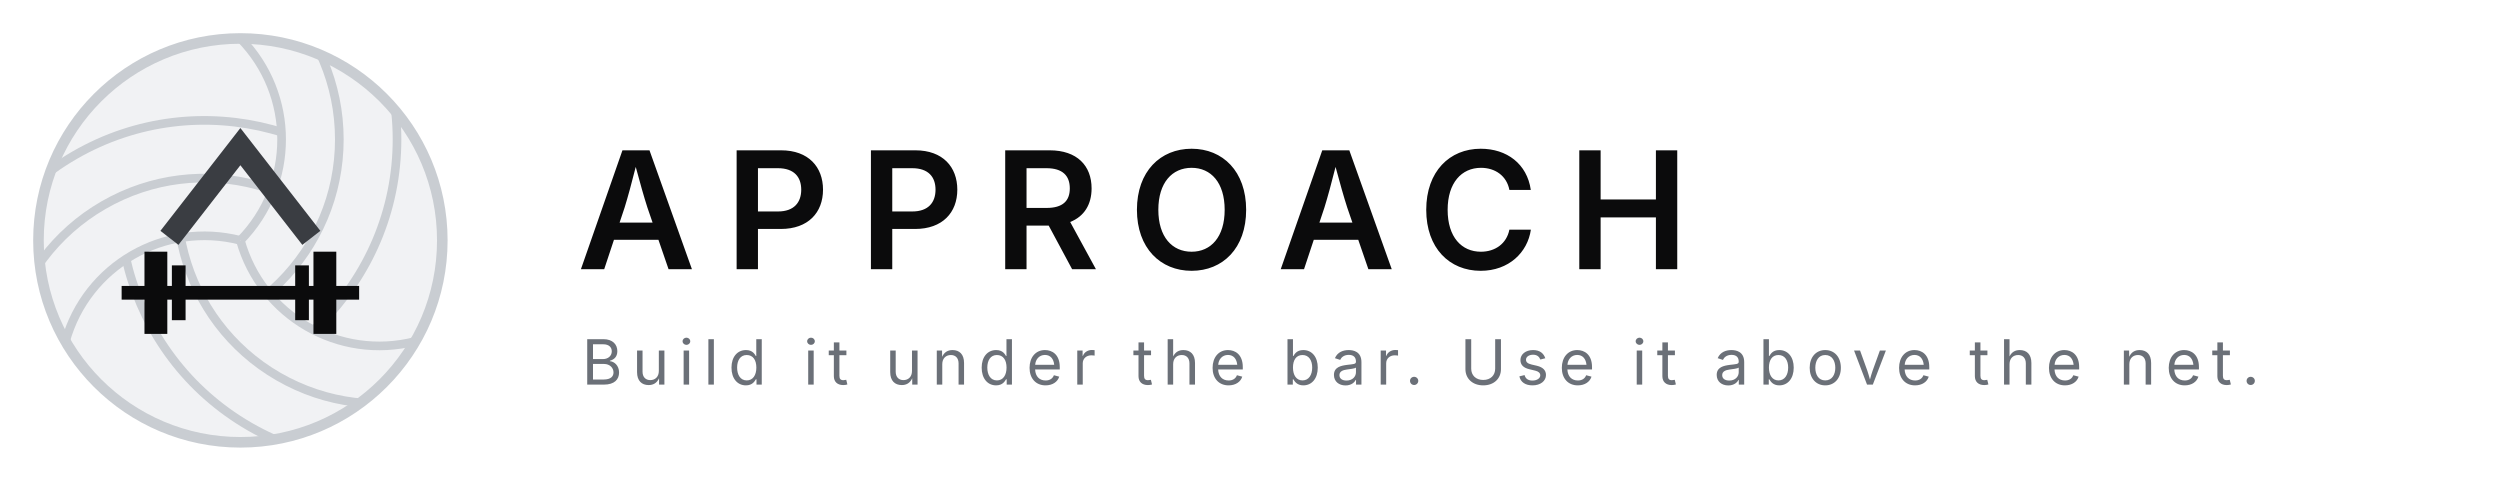
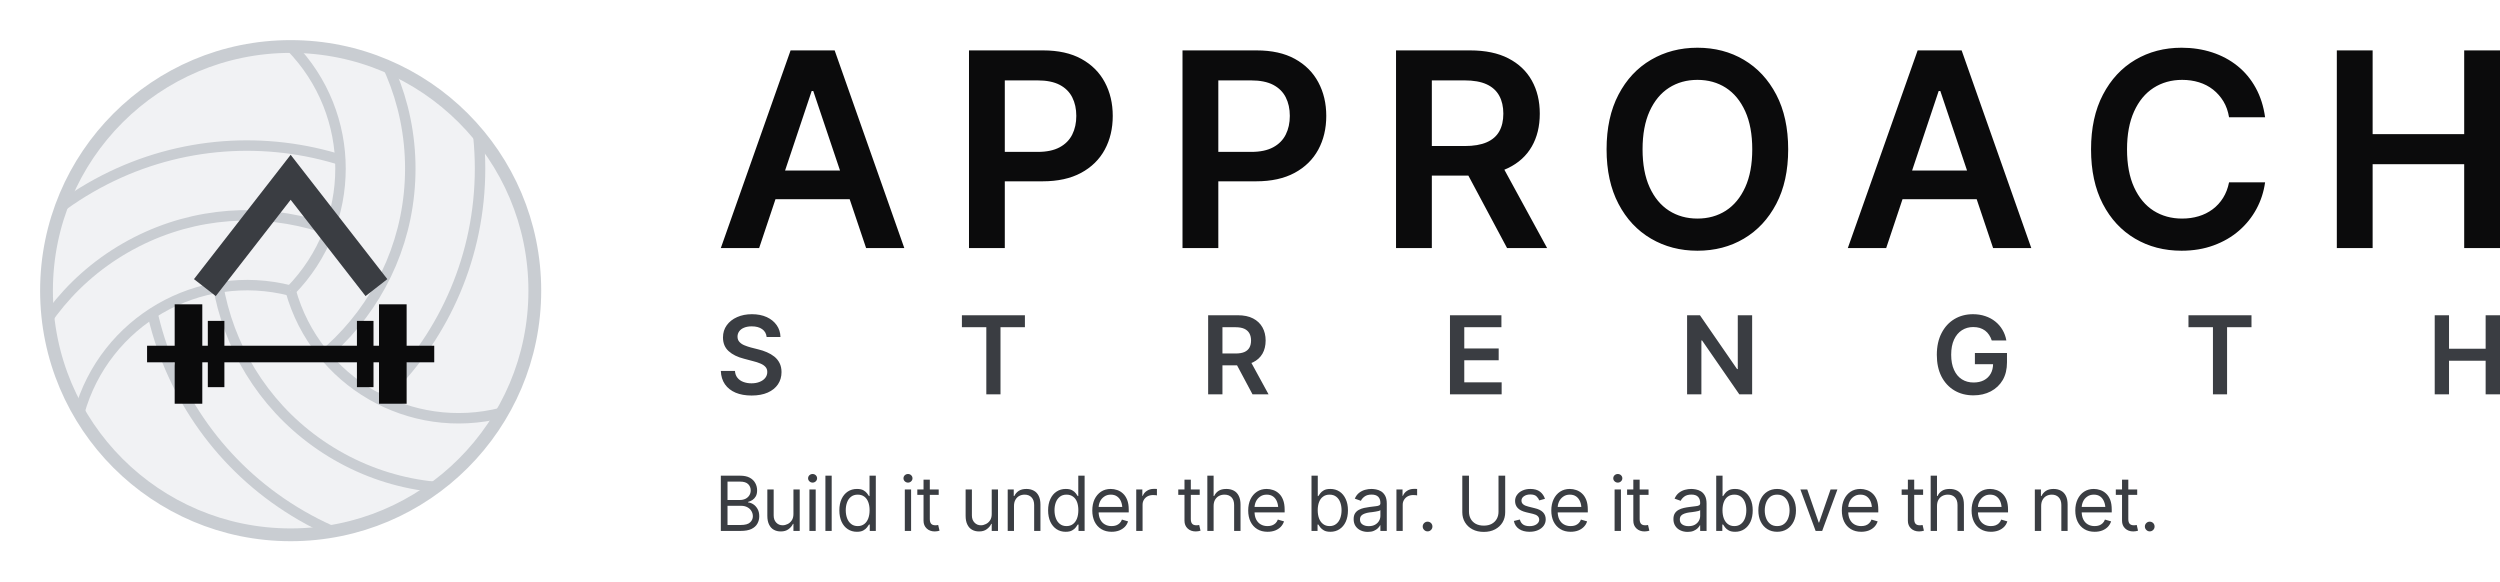
- <svg xmlns="http://www.w3.org/2000/svg" viewBox="0 0 520 100">
-   <g>
+ <svg xmlns="http://www.w3.org/2000/svg" viewBox="0 0 430.06 100" width="430.06" height="100" role="img" aria-label="Approach Strength. Build it under the bar. Use it above the net.">
+   <g transform="translate(0 0) scale(1)">
    <defs>
-       <clipPath id="segL">
+       <clipPath id="seglight">
        <path d="M50 50A30 30 0 0 0 50 8A42 42 0 0 1 86.37 71A30 30 0 0 1 50 50Z" />
      </clipPath>
    </defs>
    <circle cx="50" cy="50" r="42" fill="#F1F2F4" />
    <g fill="none" stroke="#C9CDD2" stroke-width="1.8">
      <g>
-         <g clip-path="url(#segL)">
+         <g clip-path="url(#seglight)">
          <circle cx="28.58" cy="29" r="42" />
          <circle cx="28.58" cy="29" r="54" />
        </g>
        <path d="M50 50A30 30 0 0 0 50 8" />
      </g>
      <g transform="rotate(120 50 50)">
-         <g clip-path="url(#segL)">
+         <g clip-path="url(#seglight)">
          <circle cx="28.58" cy="29" r="42" />
          <circle cx="28.58" cy="29" r="54" />
        </g>
        <path d="M50 50A30 30 0 0 0 50 8" />
      </g>
      <g transform="rotate(240 50 50)">
-         <g clip-path="url(#segL)">
+         <g clip-path="url(#seglight)">
          <circle cx="28.58" cy="29" r="42" />
          <circle cx="28.58" cy="29" r="54" />
        </g>
        <path d="M50 50A30 30 0 0 0 50 8" />
      </g>
      <circle cx="50" cy="50" r="42" stroke-width="2.2" />
    </g>
+     <g transform="translate(19.6 15.3) scale(0.95)">
+       <polyline points="18,34 32,16 46,34" fill="none" stroke="#3A3D42" stroke-width="5" stroke-linecap="square" />
+       <line x1="6" y1="48" x2="58" y2="48" stroke="#0B0B0C" stroke-width="3" />
+       <rect x="11" y="39" width="5" height="18" fill="#0B0B0C" />
+       <rect x="17" y="42" width="3" height="12" fill="#0B0B0C" />
+       <rect x="48" y="39" width="5" height="18" fill="#0B0B0C" />
+       <rect x="44" y="42" width="3" height="12" fill="#0B0B0C" />
+     </g>
  </g>
-   <g transform="translate(19.6,15.3) scale(0.95)">
-     <polyline points="18,34 32,16 46,34" fill="none" stroke="#3A3D42" stroke-width="5" stroke-linecap="square" />
-     <line x1="6" y1="48" x2="58" y2="48" stroke="#0B0B0C" stroke-width="3" />
-     <rect x="11" y="39" width="5" height="18" fill="#0B0B0C" />
-     <rect x="17" y="42" width="3" height="12" fill="#0B0B0C" />
-     <rect x="48" y="39" width="5" height="18" fill="#0B0B0C" />
-     <rect x="44" y="42" width="3" height="12" fill="#0B0B0C" />
-   </g>
-   <text x="120" y="56" font-family="'Inter Tight', Inter, 'Helvetica Neue', Arial, sans-serif" font-size="34" font-weight="600" letter-spacing="6" fill="#0B0B0C">APPROACH</text>
-   <text x="121" y="80" font-family="Inter, 'Helvetica Neue', Arial, sans-serif" font-size="13" letter-spacing="2" fill="#6B7078">Build it under the bar. Use it above the net.</text>
+   <path fill="#0B0B0C" d="M130.59 42.67H124L136 8.67H143.58L155.56 42.67H148.99L139.9 15.65H139.63ZM130.82 29.34H148.74V34.27H130.82ZM166.69 42.67V8.67H179.44Q183.37 8.67 186.02 10.13Q188.68 11.59 190.05 14.15Q191.42 16.7 191.42 19.94Q191.42 23.21 190.04 25.75Q188.66 28.29 185.97 29.74Q183.28 31.19 179.35 31.19H170.91V26.13H178.51Q180.81 26.13 182.28 25.34Q183.75 24.55 184.45 23.15Q185.15 21.75 185.15 19.94Q185.15 18.12 184.45 16.74Q183.75 15.36 182.28 14.59Q180.81 13.83 178.48 13.83H172.85V42.67ZM203.42 42.67V8.67H216.17Q220.1 8.67 222.75 10.13Q225.41 11.59 226.78 14.15Q228.15 16.7 228.15 19.94Q228.15 23.21 226.77 25.75Q225.39 28.29 222.7 29.74Q220.01 31.19 216.08 31.19H207.64V26.13H215.24Q217.54 26.13 219.01 25.34Q220.48 24.55 221.18 23.15Q221.88 21.75 221.88 19.94Q221.88 18.12 221.18 16.74Q220.48 15.36 219.01 14.59Q217.54 13.83 215.21 13.83H209.58V42.67ZM240.15 42.67V8.67H252.9Q256.83 8.67 259.48 10.04Q262.14 11.41 263.51 13.86Q264.88 16.31 264.88 19.55Q264.88 22.82 263.5 25.21Q262.12 27.61 259.43 28.91Q256.74 30.21 252.81 30.21H243.75V25.12H251.97Q254.27 25.12 255.74 24.48Q257.21 23.84 257.91 22.6Q258.61 21.36 258.61 19.55Q258.61 17.75 257.9 16.46Q257.19 15.17 255.73 14.5Q254.27 13.83 251.94 13.83H246.31V42.67ZM259.25 42.67 251.01 27.24H257.72L266.14 42.67ZM292 43.13Q287.56 43.13 284.01 41.05Q280.46 38.97 278.42 35.07Q276.37 31.17 276.37 25.69Q276.37 20.19 278.42 16.28Q280.46 12.37 284.01 10.29Q287.56 8.21 292 8.21Q296.48 8.21 299.99 10.29Q303.51 12.37 305.56 16.28Q307.61 20.19 307.61 25.69Q307.61 31.17 305.56 35.07Q303.51 38.97 299.99 41.05Q296.48 43.13 292 43.13ZM292 37.6Q294.77 37.6 296.89 36.24Q299.01 34.87 300.22 32.21Q301.43 29.55 301.43 25.69Q301.43 21.81 300.22 19.14Q299.01 16.47 296.89 15.1Q294.77 13.74 292 13.74Q289.24 13.74 287.11 15.1Q284.98 16.47 283.77 19.14Q282.56 21.81 282.56 25.69Q282.56 29.55 283.77 32.21Q284.98 34.87 287.11 36.24Q289.24 37.6 292 37.6ZM324.47 42.67H317.87L329.88 8.67H337.45L349.43 42.67H342.86L333.78 15.65H333.5ZM324.7 29.34H342.61V34.27H324.7ZM375.28 43.13Q370.8 43.13 367.28 41.05Q363.75 38.97 361.73 35.07Q359.71 31.17 359.71 25.69Q359.71 20.19 361.76 16.28Q363.8 12.37 367.32 10.29Q370.85 8.21 375.28 8.21Q378.08 8.21 380.54 9.01Q382.99 9.81 384.91 11.35Q386.82 12.89 388.04 15.12Q389.26 17.34 389.65 20.17H383.45Q383.2 18.62 382.48 17.43Q381.76 16.25 380.7 15.41Q379.64 14.58 378.29 14.16Q376.94 13.74 375.39 13.74Q372.61 13.74 370.46 15.12Q368.32 16.5 367.11 19.18Q365.9 21.86 365.9 25.69Q365.9 29.57 367.12 32.23Q368.34 34.89 370.47 36.25Q372.61 37.6 375.37 37.6Q376.9 37.6 378.22 37.2Q379.54 36.81 380.63 36Q381.71 35.19 382.43 34.03Q383.15 32.88 383.45 31.37H389.65Q389.31 33.82 388.16 35.95Q387.01 38.08 385.15 39.69Q383.29 41.3 380.8 42.21Q378.31 43.13 375.28 43.13ZM401.99 42.67V8.67H408.15V23.07H423.9V8.67H430.06V42.67H423.9V28.25H408.15V42.67Z" />
+   <path fill="#3A3D42" d="M129.29 68.04Q127.71 68.04 126.54 67.55Q125.37 67.05 124.71 66.11Q124.05 65.16 124 63.81H126.43Q126.48 64.53 126.87 65Q127.25 65.47 127.87 65.7Q128.5 65.94 129.27 65.94Q130.07 65.94 130.68 65.69Q131.29 65.45 131.64 65.01Q131.99 64.57 131.99 63.99Q131.99 63.46 131.68 63.12Q131.37 62.77 130.82 62.54Q130.27 62.3 129.53 62.12L127.99 61.71Q126.31 61.29 125.34 60.4Q124.37 59.52 124.37 58.05Q124.37 56.85 125.02 55.95Q125.67 55.05 126.8 54.55Q127.92 54.05 129.35 54.05Q130.8 54.05 131.9 54.55Q132.99 55.05 133.61 55.94Q134.23 56.82 134.26 57.97H131.88Q131.79 57.1 131.11 56.62Q130.43 56.14 129.32 56.14Q128.55 56.14 128 56.37Q127.45 56.59 127.16 57Q126.87 57.4 126.87 57.91Q126.87 58.47 127.21 58.83Q127.55 59.2 128.08 59.41Q128.62 59.63 129.18 59.78L130.44 60.1Q131.21 60.28 131.92 60.59Q132.63 60.89 133.21 61.35Q133.78 61.81 134.11 62.47Q134.44 63.13 134.44 64.01Q134.44 65.2 133.83 66.11Q133.22 67.02 132.07 67.53Q130.92 68.04 129.29 68.04ZM165.47 56.29V54.23H176.31V56.29H172.11V67.83H169.67V56.29ZM207.83 67.83V54.23H212.93Q214.5 54.23 215.56 54.78Q216.62 55.33 217.17 56.31Q217.72 57.29 217.72 58.58Q217.72 59.89 217.17 60.85Q216.61 61.81 215.54 62.33Q214.46 62.85 212.89 62.85H209.27V60.81H212.55Q213.47 60.81 214.06 60.56Q214.65 60.3 214.93 59.8Q215.21 59.3 215.21 58.58Q215.21 57.86 214.93 57.35Q214.64 56.83 214.06 56.56Q213.47 56.29 212.54 56.29H210.29V67.83ZM215.46 67.83 212.17 61.66H214.85L218.22 67.83ZM249.43 67.83V54.23H258.28V56.29H251.89V59.94H257.81V61.98H251.89V65.77H258.32V67.83ZM301.41 54.23V67.83H299.2L292.8 58.57H292.68V67.83H290.22V54.23H292.43L298.82 63.49H298.94V54.23ZM339.48 68.01Q337.61 68.01 336.19 67.16Q334.77 66.31 333.97 64.75Q333.18 63.19 333.18 61.05Q333.18 58.86 334 57.29Q334.81 55.72 336.22 54.88Q337.62 54.05 339.4 54.05Q340.54 54.05 341.51 54.38Q342.48 54.7 343.24 55.31Q344 55.92 344.48 56.75Q344.97 57.58 345.14 58.57H342.63Q342.46 58.04 342.17 57.61Q341.89 57.18 341.48 56.87Q341.07 56.57 340.56 56.41Q340.05 56.26 339.43 56.26Q338.35 56.26 337.49 56.81Q336.63 57.36 336.14 58.42Q335.65 59.49 335.65 61.02Q335.65 62.56 336.14 63.63Q336.62 64.7 337.49 65.25Q338.35 65.8 339.5 65.8Q340.53 65.8 341.28 65.41Q342.04 65.01 342.45 64.28Q342.86 63.55 342.86 62.55L343.43 62.65H339.73V60.72H345.25V62.34Q345.25 64.1 344.52 65.37Q343.78 66.63 342.47 67.32Q341.16 68.01 339.48 68.01ZM376.47 56.29V54.23H387.31V56.29H383.11V67.83H380.68V56.29ZM418.83 67.83V54.23H421.29V59.99H427.59V54.23H430.06V67.83H427.59V62.06H421.29V67.83Z" />
+   <path fill="#3A3D42" d="M124 91.33V81.83H127.33Q128.32 81.83 128.96 82.17Q129.6 82.51 129.92 83.09Q130.24 83.66 130.24 84.35Q130.24 84.97 130.02 85.37Q129.8 85.76 129.45 86Q129.1 86.23 128.69 86.34V86.43Q129.13 86.46 129.57 86.74Q130.01 87.02 130.31 87.54Q130.61 88.05 130.61 88.81Q130.61 89.52 130.28 90.09Q129.96 90.66 129.26 91Q128.56 91.33 127.43 91.33ZM125.15 90.31H127.43Q128.56 90.31 129.03 89.87Q129.51 89.43 129.51 88.81Q129.51 88.32 129.26 87.91Q129.02 87.5 128.57 87.26Q128.11 87.01 127.49 87.01H125.15ZM125.15 86.01H127.29Q127.81 86.01 128.23 85.81Q128.65 85.6 128.89 85.23Q129.14 84.85 129.14 84.35Q129.14 83.73 128.71 83.29Q128.27 82.85 127.33 82.85H125.15ZM136.49 88.42V84.2H137.57V91.33H136.49V90.12H136.41Q136.16 90.66 135.63 91.04Q135.11 91.43 134.3 91.42Q133.63 91.42 133.11 91.13Q132.59 90.84 132.3 90.24Q132 89.64 132 88.73V84.2H133.09V88.66Q133.09 89.44 133.53 89.9Q133.97 90.37 134.65 90.36Q135.06 90.36 135.49 90.15Q135.91 89.95 136.2 89.52Q136.49 89.09 136.49 88.42ZM139.24 91.33V84.2H140.32V91.33ZM139.79 83.02Q139.47 83.02 139.24 82.8Q139.01 82.58 139.01 82.28Q139.01 81.97 139.24 81.75Q139.47 81.54 139.79 81.54Q140.1 81.54 140.33 81.75Q140.56 81.97 140.56 82.28Q140.56 82.58 140.33 82.8Q140.1 83.02 139.79 83.02ZM143.07 81.83V91.33H141.99V81.83ZM147.41 91.48Q146.52 91.48 145.84 91.03Q145.15 90.58 144.77 89.75Q144.39 88.91 144.39 87.79Q144.39 86.66 144.77 85.84Q145.16 85.01 145.84 84.56Q146.52 84.11 147.42 84.11Q148.13 84.11 148.53 84.34Q148.93 84.57 149.15 84.86Q149.37 85.15 149.49 85.34H149.58V81.83H150.66V91.33H149.62V90.23H149.49Q149.37 90.42 149.15 90.72Q148.92 91.02 148.51 91.25Q148.1 91.48 147.41 91.48ZM147.55 90.5Q148.21 90.5 148.67 90.15Q149.12 89.81 149.36 89.19Q149.59 88.58 149.59 87.77Q149.59 86.97 149.36 86.37Q149.13 85.76 148.68 85.43Q148.22 85.09 147.55 85.09Q146.86 85.09 146.4 85.45Q145.94 85.81 145.72 86.41Q145.49 87.02 145.49 87.77Q145.49 88.53 145.72 89.15Q145.95 89.77 146.41 90.13Q146.87 90.5 147.55 90.5ZM155.65 91.33V84.2H156.73V91.33ZM156.2 83.02Q155.88 83.02 155.65 82.8Q155.42 82.58 155.42 82.28Q155.42 81.97 155.65 81.75Q155.88 81.54 156.2 81.54Q156.52 81.54 156.74 81.75Q156.97 81.97 156.97 82.28Q156.97 82.58 156.74 82.8Q156.52 83.02 156.2 83.02ZM161.48 84.2V85.13H157.8V84.2ZM158.87 82.51H159.95V89.29Q159.95 89.84 160.18 90.1Q160.41 90.36 160.91 90.36Q161.02 90.36 161.13 90.35Q161.25 90.34 161.39 90.31L161.62 91.29Q161.47 91.35 161.25 91.38Q161.03 91.42 160.81 91.42Q159.95 91.42 159.41 90.91Q158.87 90.4 158.87 89.58ZM170.6 88.42V84.2H171.68V91.33H170.6V90.12H170.52Q170.27 90.66 169.74 91.04Q169.22 91.43 168.41 91.42Q167.74 91.42 167.22 91.13Q166.7 90.84 166.41 90.24Q166.11 89.64 166.11 88.73V84.2H167.19V88.66Q167.19 89.44 167.64 89.9Q168.08 90.37 168.76 90.36Q169.17 90.36 169.59 90.15Q170.02 89.95 170.31 89.52Q170.6 89.09 170.6 88.42ZM174.43 87.05V91.33H173.35V84.2H174.39V85.32H174.49Q174.74 84.78 175.25 84.44Q175.76 84.11 176.57 84.11Q177.29 84.11 177.84 84.41Q178.38 84.7 178.68 85.3Q178.98 85.89 178.98 86.8V91.33H177.9V86.88Q177.9 86.04 177.46 85.57Q177.02 85.09 176.26 85.09Q175.74 85.09 175.32 85.32Q174.91 85.55 174.67 85.99Q174.43 86.42 174.43 87.05ZM183.32 91.48Q182.43 91.48 181.75 91.03Q181.07 90.58 180.68 89.75Q180.3 88.91 180.3 87.79Q180.3 86.66 180.69 85.84Q181.07 85.01 181.76 84.56Q182.44 84.11 183.34 84.11Q184.04 84.11 184.44 84.34Q184.85 84.57 185.06 84.86Q185.28 85.15 185.4 85.34H185.49V81.83H186.58V91.33H185.53V90.23H185.4Q185.28 90.42 185.06 90.72Q184.84 91.02 184.42 91.25Q184.01 91.48 183.32 91.48ZM183.46 90.5Q184.13 90.5 184.58 90.15Q185.03 89.81 185.27 89.19Q185.5 88.58 185.5 87.77Q185.5 86.97 185.28 86.37Q185.05 85.76 184.59 85.43Q184.13 85.09 183.46 85.09Q182.78 85.09 182.32 85.45Q181.86 85.81 181.63 86.41Q181.4 87.02 181.4 87.77Q181.4 88.53 181.63 89.15Q181.86 89.77 182.32 90.13Q182.78 90.5 183.46 90.5ZM191.22 91.48Q190.2 91.48 189.45 91.02Q188.7 90.56 188.3 89.74Q187.9 88.91 187.9 87.82Q187.9 86.73 188.29 85.89Q188.69 85.06 189.4 84.58Q190.12 84.11 191.08 84.11Q191.64 84.11 192.19 84.3Q192.73 84.48 193.18 84.9Q193.63 85.31 193.9 85.99Q194.17 86.68 194.17 87.67V88.14H188.67V87.2H193.58L193.07 87.56Q193.07 86.84 192.85 86.29Q192.63 85.73 192.18 85.41Q191.74 85.09 191.08 85.09Q190.43 85.09 189.96 85.42Q189.49 85.74 189.24 86.25Q188.99 86.77 188.99 87.36V87.99Q188.99 88.8 189.27 89.36Q189.55 89.92 190.06 90.21Q190.56 90.5 191.22 90.5Q191.65 90.5 192 90.38Q192.35 90.25 192.61 90Q192.86 89.75 193 89.38L194.05 89.69Q193.89 90.22 193.5 90.63Q193.1 91.03 192.52 91.26Q191.94 91.48 191.22 91.48ZM195.46 91.33V84.2H196.51V85.29H196.59Q196.78 84.76 197.3 84.43Q197.81 84.1 198.45 84.1Q198.57 84.1 198.75 84.1Q198.93 84.11 199.02 84.11V85.22Q198.96 85.21 198.77 85.18Q198.57 85.16 198.35 85.16Q197.83 85.16 197.42 85.37Q197.01 85.59 196.78 85.97Q196.55 86.34 196.55 86.83V91.33ZM206.38 84.2V85.13H202.69V84.2ZM203.76 82.51H204.85V89.29Q204.85 89.84 205.08 90.1Q205.31 90.36 205.8 90.36Q205.91 90.36 206.03 90.35Q206.15 90.34 206.29 90.31L206.52 91.29Q206.37 91.35 206.15 91.38Q205.93 91.42 205.7 91.42Q204.84 91.42 204.3 90.91Q203.76 90.4 203.76 89.58ZM208.77 87.05V91.33H207.69V81.83H208.77V85.32H208.87Q209.12 84.77 209.62 84.44Q210.12 84.11 210.96 84.11Q211.69 84.11 212.24 84.4Q212.79 84.69 213.09 85.29Q213.4 85.89 213.4 86.8V91.33H212.3V86.88Q212.3 86.03 211.86 85.56Q211.42 85.09 210.64 85.09Q210.1 85.09 209.68 85.32Q209.26 85.55 209.01 85.99Q208.77 86.42 208.77 87.05ZM218.05 91.48Q217.02 91.48 216.27 91.02Q215.52 90.56 215.12 89.74Q214.72 88.91 214.72 87.82Q214.72 86.73 215.11 85.89Q215.51 85.06 216.23 84.58Q216.94 84.11 217.91 84.11Q218.46 84.11 219.01 84.3Q219.56 84.48 220.01 84.9Q220.46 85.31 220.72 85.99Q220.99 86.68 220.99 87.67V88.14H215.5V87.2H220.4L219.89 87.56Q219.89 86.84 219.67 86.29Q219.45 85.73 219.01 85.41Q218.56 85.09 217.91 85.09Q217.25 85.09 216.78 85.42Q216.31 85.74 216.06 86.25Q215.81 86.77 215.81 87.36V87.99Q215.81 88.8 216.09 89.36Q216.38 89.92 216.88 90.21Q217.38 90.5 218.05 90.5Q218.47 90.5 218.82 90.38Q219.17 90.25 219.43 90Q219.68 89.75 219.82 89.38L220.88 89.69Q220.71 90.22 220.32 90.63Q219.93 91.03 219.35 91.26Q218.77 91.48 218.05 91.48ZM228.86 91.48Q228.18 91.48 227.76 91.25Q227.35 91.02 227.12 90.72Q226.9 90.42 226.78 90.23H226.65V91.33H225.61V81.83H226.69V85.34H226.78Q226.9 85.15 227.12 84.86Q227.33 84.57 227.74 84.34Q228.15 84.11 228.85 84.11Q229.74 84.11 230.43 84.56Q231.11 85.01 231.49 85.84Q231.88 86.66 231.88 87.79Q231.88 88.91 231.5 89.75Q231.12 90.58 230.43 91.03Q229.75 91.48 228.86 91.48ZM228.72 90.5Q229.4 90.5 229.86 90.13Q230.32 89.77 230.55 89.15Q230.78 88.53 230.78 87.77Q230.78 87.02 230.55 86.41Q230.33 85.81 229.87 85.45Q229.41 85.09 228.72 85.09Q228.05 85.09 227.6 85.43Q227.14 85.76 226.91 86.37Q226.68 86.97 226.68 87.77Q226.68 88.58 226.91 89.19Q227.15 89.81 227.61 90.15Q228.06 90.5 228.72 90.5ZM235.29 91.5Q234.62 91.5 234.06 91.24Q233.51 90.98 233.18 90.49Q232.86 90 232.86 89.3Q232.86 88.69 233.1 88.31Q233.34 87.93 233.75 87.71Q234.15 87.49 234.64 87.38Q235.13 87.27 235.62 87.21Q236.27 87.13 236.68 87.08Q237.08 87.04 237.27 86.93Q237.46 86.82 237.46 86.56V86.52Q237.46 85.84 237.09 85.46Q236.71 85.08 235.95 85.08Q235.18 85.08 234.73 85.42Q234.28 85.76 234.11 86.15L233.06 85.78Q233.34 85.13 233.81 84.77Q234.28 84.41 234.83 84.26Q235.38 84.11 235.92 84.11Q236.26 84.11 236.71 84.19Q237.15 84.27 237.58 84.52Q238 84.78 238.28 85.28Q238.56 85.79 238.56 86.64V91.33H237.46V90.36H237.41Q237.3 90.59 237.04 90.86Q236.78 91.12 236.35 91.31Q235.92 91.5 235.29 91.5ZM235.46 90.51Q236.11 90.51 236.55 90.26Q237 90 237.23 89.6Q237.46 89.19 237.46 88.75V87.75Q237.39 87.83 237.16 87.9Q236.92 87.96 236.62 88.01Q236.32 88.07 236.03 88.1Q235.74 88.14 235.57 88.15Q235.14 88.21 234.78 88.34Q234.41 88.46 234.18 88.7Q233.95 88.95 233.95 89.37Q233.95 89.93 234.38 90.22Q234.8 90.51 235.46 90.51ZM240.22 91.33V84.2H241.27V85.29H241.34Q241.54 84.76 242.05 84.43Q242.57 84.1 243.2 84.1Q243.32 84.1 243.5 84.1Q243.68 84.11 243.78 84.11V85.22Q243.72 85.21 243.52 85.18Q243.32 85.16 243.1 85.16Q242.59 85.16 242.18 85.37Q241.77 85.59 241.54 85.97Q241.3 86.34 241.3 86.83V91.33ZM245.58 91.41Q245.23 91.41 244.99 91.16Q244.74 90.92 244.74 90.57Q244.74 90.23 244.99 89.98Q245.23 89.74 245.58 89.74Q245.92 89.74 246.17 89.98Q246.41 90.23 246.41 90.57Q246.41 90.92 246.17 91.16Q245.92 91.41 245.58 91.41ZM257.78 81.83H258.93V88.12Q258.93 89.09 258.48 89.85Q258.02 90.62 257.19 91.06Q256.36 91.5 255.25 91.5Q254.13 91.5 253.3 91.06Q252.47 90.62 252.01 89.85Q251.55 89.09 251.55 88.12V81.83H252.7V88.03Q252.7 88.72 253 89.26Q253.31 89.81 253.88 90.12Q254.46 90.42 255.25 90.42Q256.04 90.42 256.6 90.12Q257.17 89.81 257.48 89.26Q257.78 88.72 257.78 88.03ZM265.77 85.81 264.79 86.08Q264.65 85.71 264.31 85.38Q263.97 85.06 263.25 85.06Q262.6 85.06 262.16 85.36Q261.73 85.66 261.73 86.11Q261.73 86.52 262.03 86.76Q262.32 87.01 262.96 87.16L264.01 87.42Q264.96 87.64 265.43 88.12Q265.9 88.6 265.9 89.34Q265.9 89.95 265.55 90.44Q265.2 90.92 264.57 91.2Q263.95 91.48 263.12 91.48Q262.03 91.48 261.32 91Q260.61 90.53 260.42 89.62L261.45 89.37Q261.6 89.94 262.01 90.23Q262.43 90.51 263.11 90.51Q263.87 90.51 264.32 90.19Q264.78 89.86 264.78 89.4Q264.78 88.65 263.72 88.4L262.53 88.12Q261.55 87.88 261.09 87.4Q260.63 86.91 260.63 86.18Q260.63 85.57 260.98 85.11Q261.32 84.64 261.91 84.38Q262.5 84.11 263.25 84.11Q264.31 84.11 264.92 84.58Q265.52 85.05 265.77 85.81ZM270.19 91.48Q269.16 91.48 268.42 91.02Q267.67 90.56 267.26 89.74Q266.86 88.91 266.86 87.82Q266.86 86.73 267.26 85.89Q267.65 85.06 268.37 84.58Q269.09 84.11 270.05 84.11Q270.61 84.11 271.15 84.3Q271.7 84.48 272.15 84.9Q272.6 85.31 272.87 85.99Q273.14 86.68 273.14 87.67V88.14H267.64V87.2H272.54L272.04 87.56Q272.04 86.84 271.82 86.29Q271.59 85.73 271.15 85.41Q270.71 85.09 270.05 85.09Q269.39 85.09 268.93 85.42Q268.46 85.74 268.21 86.25Q267.96 86.77 267.96 87.36V87.99Q267.96 88.8 268.24 89.36Q268.52 89.92 269.02 90.21Q269.53 90.5 270.19 90.5Q270.62 90.5 270.97 90.38Q271.32 90.25 271.57 90Q271.83 89.75 271.96 89.38L273.02 89.69Q272.86 90.22 272.46 90.63Q272.07 91.03 271.49 91.26Q270.91 91.48 270.19 91.48ZM277.75 91.33V84.2H278.84V91.33ZM278.3 83.02Q277.98 83.02 277.75 82.8Q277.52 82.58 277.52 82.28Q277.52 81.97 277.75 81.75Q277.98 81.54 278.3 81.54Q278.62 81.54 278.85 81.75Q279.08 81.97 279.08 82.28Q279.08 82.58 278.85 82.8Q278.62 83.02 278.3 83.02ZM283.59 84.2V85.13H279.9V84.2ZM280.97 82.51H282.06V89.29Q282.06 89.84 282.29 90.1Q282.52 90.36 283.01 90.36Q283.12 90.36 283.24 90.35Q283.36 90.34 283.5 90.31L283.73 91.29Q283.57 91.35 283.35 91.38Q283.13 91.42 282.91 91.42Q282.05 91.42 281.51 90.91Q280.97 90.4 280.97 89.58ZM290.31 91.5Q289.63 91.5 289.08 91.24Q288.52 90.98 288.2 90.49Q287.87 90 287.87 89.3Q287.87 88.69 288.11 88.31Q288.35 87.93 288.76 87.71Q289.16 87.49 289.65 87.38Q290.14 87.27 290.64 87.21Q291.29 87.13 291.69 87.08Q292.1 87.04 292.29 86.93Q292.47 86.82 292.47 86.56V86.52Q292.47 85.84 292.1 85.46Q291.73 85.08 290.97 85.08Q290.19 85.08 289.74 85.42Q289.3 85.76 289.12 86.15L288.07 85.78Q288.35 85.13 288.82 84.77Q289.29 84.41 289.84 84.26Q290.4 84.11 290.93 84.11Q291.27 84.11 291.72 84.19Q292.17 84.27 292.59 84.52Q293.02 84.78 293.29 85.28Q293.57 85.79 293.57 86.64V91.33H292.47V90.36H292.42Q292.31 90.59 292.05 90.86Q291.79 91.12 291.36 91.31Q290.93 91.5 290.31 91.5ZM290.47 90.51Q291.12 90.51 291.57 90.26Q292.01 90 292.24 89.6Q292.47 89.19 292.47 88.75V87.75Q292.4 87.83 292.17 87.9Q291.94 87.96 291.64 88.01Q291.33 88.07 291.05 88.1Q290.76 88.14 290.59 88.15Q290.16 88.21 289.79 88.34Q289.42 88.46 289.19 88.7Q288.97 88.95 288.97 89.37Q288.97 89.93 289.39 90.22Q289.81 90.51 290.47 90.51ZM298.49 91.48Q297.8 91.48 297.39 91.25Q296.97 91.02 296.75 90.72Q296.53 90.42 296.41 90.23H296.28V91.33H295.23V81.83H296.32V85.34H296.41Q296.53 85.15 296.75 84.86Q296.96 84.57 297.37 84.34Q297.78 84.11 298.47 84.11Q299.37 84.11 300.05 84.56Q300.74 85.01 301.12 85.84Q301.51 86.66 301.51 87.79Q301.51 88.91 301.13 89.75Q300.74 90.58 300.06 91.03Q299.38 91.48 298.49 91.48ZM298.35 90.5Q299.03 90.5 299.49 90.13Q299.95 89.77 300.18 89.15Q300.41 88.53 300.41 87.77Q300.41 87.02 300.18 86.41Q299.95 85.81 299.5 85.45Q299.04 85.09 298.35 85.09Q297.68 85.09 297.22 85.43Q296.77 85.76 296.54 86.37Q296.31 86.97 296.31 87.77Q296.31 88.58 296.54 89.19Q296.78 89.81 297.23 90.15Q297.69 90.5 298.35 90.5ZM305.71 91.48Q304.75 91.48 304.02 91.02Q303.29 90.56 302.89 89.74Q302.48 88.91 302.48 87.81Q302.48 86.69 302.89 85.86Q303.29 85.03 304.02 84.57Q304.75 84.11 305.71 84.11Q306.68 84.11 307.41 84.57Q308.13 85.03 308.54 85.86Q308.95 86.69 308.95 87.81Q308.95 88.91 308.54 89.74Q308.13 90.56 307.41 91.02Q306.68 91.48 305.71 91.48ZM305.71 90.5Q306.45 90.5 306.92 90.12Q307.39 89.75 307.62 89.13Q307.85 88.52 307.85 87.81Q307.85 87.09 307.62 86.47Q307.39 85.85 306.92 85.47Q306.45 85.09 305.71 85.09Q304.98 85.09 304.51 85.47Q304.04 85.85 303.81 86.47Q303.58 87.09 303.58 87.81Q303.58 88.52 303.81 89.13Q304.04 89.75 304.51 90.12Q304.98 90.5 305.71 90.5ZM316.08 84.2 313.46 91.33H312.33L309.71 84.2H310.89L312.86 89.89H312.93L314.9 84.2ZM320.17 91.48Q319.14 91.48 318.39 91.02Q317.64 90.56 317.24 89.74Q316.84 88.91 316.84 87.82Q316.84 86.73 317.24 85.89Q317.63 85.06 318.35 84.58Q319.07 84.11 320.03 84.11Q320.58 84.11 321.13 84.3Q321.68 84.48 322.13 84.9Q322.58 85.31 322.85 85.99Q323.11 86.68 323.11 87.67V88.14H317.62V87.2H322.52L322.02 87.56Q322.02 86.84 321.8 86.29Q321.57 85.73 321.13 85.41Q320.69 85.09 320.03 85.09Q319.37 85.09 318.9 85.42Q318.44 85.74 318.19 86.25Q317.94 86.77 317.94 87.36V87.99Q317.94 88.8 318.22 89.36Q318.5 89.92 319 90.21Q319.51 90.5 320.17 90.5Q320.6 90.5 320.95 90.38Q321.3 90.25 321.55 90Q321.81 89.75 321.94 89.38L323 89.69Q322.83 90.22 322.44 90.63Q322.05 91.03 321.47 91.26Q320.89 91.48 320.17 91.48ZM330.82 84.2V85.13H327.13V84.2ZM328.2 82.51H329.29V89.29Q329.29 89.84 329.52 90.1Q329.75 90.36 330.24 90.36Q330.35 90.36 330.47 90.35Q330.59 90.34 330.73 90.31L330.96 91.29Q330.8 91.35 330.58 91.38Q330.36 91.42 330.14 91.42Q329.28 91.42 328.74 90.91Q328.2 90.4 328.2 89.58ZM333.21 87.05V91.33H332.12V81.83H333.21V85.32H333.31Q333.56 84.77 334.06 84.44Q334.56 84.11 335.4 84.11Q336.13 84.11 336.68 84.4Q337.22 84.69 337.53 85.29Q337.84 85.89 337.84 86.8V91.33H336.74V86.88Q336.74 86.03 336.3 85.56Q335.86 85.09 335.08 85.09Q334.54 85.09 334.12 85.32Q333.7 85.55 333.45 85.99Q333.21 86.42 333.21 87.05ZM342.48 91.48Q341.46 91.48 340.71 91.02Q339.96 90.56 339.56 89.74Q339.16 88.91 339.16 87.82Q339.16 86.73 339.55 85.89Q339.95 85.06 340.66 84.58Q341.38 84.11 342.34 84.11Q342.9 84.11 343.45 84.3Q343.99 84.48 344.44 84.9Q344.89 85.31 345.16 85.99Q345.43 86.68 345.43 87.67V88.14H339.93V87.2H344.84L344.33 87.56Q344.33 86.84 344.11 86.29Q343.89 85.73 343.44 85.41Q343 85.09 342.34 85.09Q341.69 85.09 341.22 85.42Q340.75 85.74 340.5 86.25Q340.25 86.77 340.25 87.36V87.99Q340.25 88.8 340.53 89.36Q340.81 89.92 341.32 90.21Q341.82 90.5 342.48 90.5Q342.91 90.5 343.26 90.38Q343.61 90.25 343.87 90Q344.12 89.75 344.26 89.38L345.31 89.69Q345.15 90.22 344.76 90.63Q344.36 91.03 343.78 91.26Q343.2 91.48 342.48 91.48ZM351.13 87.05V91.33H350.04V84.2H351.09V85.32H351.19Q351.44 84.78 351.95 84.44Q352.46 84.11 353.27 84.11Q353.99 84.11 354.53 84.41Q355.08 84.7 355.38 85.3Q355.68 85.89 355.68 86.8V91.33H354.6V86.88Q354.6 86.04 354.16 85.57Q353.72 85.09 352.96 85.09Q352.44 85.09 352.02 85.32Q351.61 85.55 351.37 85.99Q351.13 86.42 351.13 87.05ZM360.33 91.48Q359.3 91.48 358.55 91.02Q357.8 90.56 357.4 89.74Q357 88.91 357 87.82Q357 86.73 357.4 85.89Q357.79 85.06 358.51 84.58Q359.23 84.11 360.19 84.11Q360.74 84.11 361.29 84.3Q361.84 84.48 362.29 84.9Q362.74 85.31 363.01 85.99Q363.27 86.68 363.27 87.67V88.14H357.78V87.2H362.68L362.18 87.56Q362.18 86.84 361.95 86.29Q361.73 85.73 361.29 85.41Q360.85 85.09 360.19 85.09Q359.53 85.09 359.06 85.42Q358.59 85.74 358.35 86.25Q358.1 86.77 358.1 87.36V87.99Q358.1 88.8 358.38 89.36Q358.66 89.92 359.16 90.21Q359.67 90.5 360.33 90.5Q360.76 90.5 361.11 90.38Q361.46 90.25 361.71 90Q361.97 89.75 362.1 89.38L363.16 89.69Q362.99 90.22 362.6 90.63Q362.21 91.03 361.63 91.26Q361.05 91.48 360.33 91.48ZM367.65 84.2V85.13H363.97V84.2ZM365.04 82.51H366.12V89.29Q366.12 89.84 366.35 90.1Q366.58 90.36 367.08 90.36Q367.19 90.36 367.31 90.35Q367.42 90.34 367.57 90.31L367.79 91.29Q367.64 91.35 367.42 91.38Q367.2 91.42 366.98 91.42Q366.12 91.42 365.58 90.91Q365.04 90.4 365.04 89.58ZM369.81 91.41Q369.46 91.41 369.22 91.16Q368.97 90.92 368.97 90.57Q368.97 90.23 369.22 89.98Q369.46 89.74 369.81 89.74Q370.15 89.74 370.4 89.98Q370.64 90.23 370.64 90.57Q370.64 90.92 370.4 91.16Q370.15 91.41 369.81 91.41Z" />
</svg>
